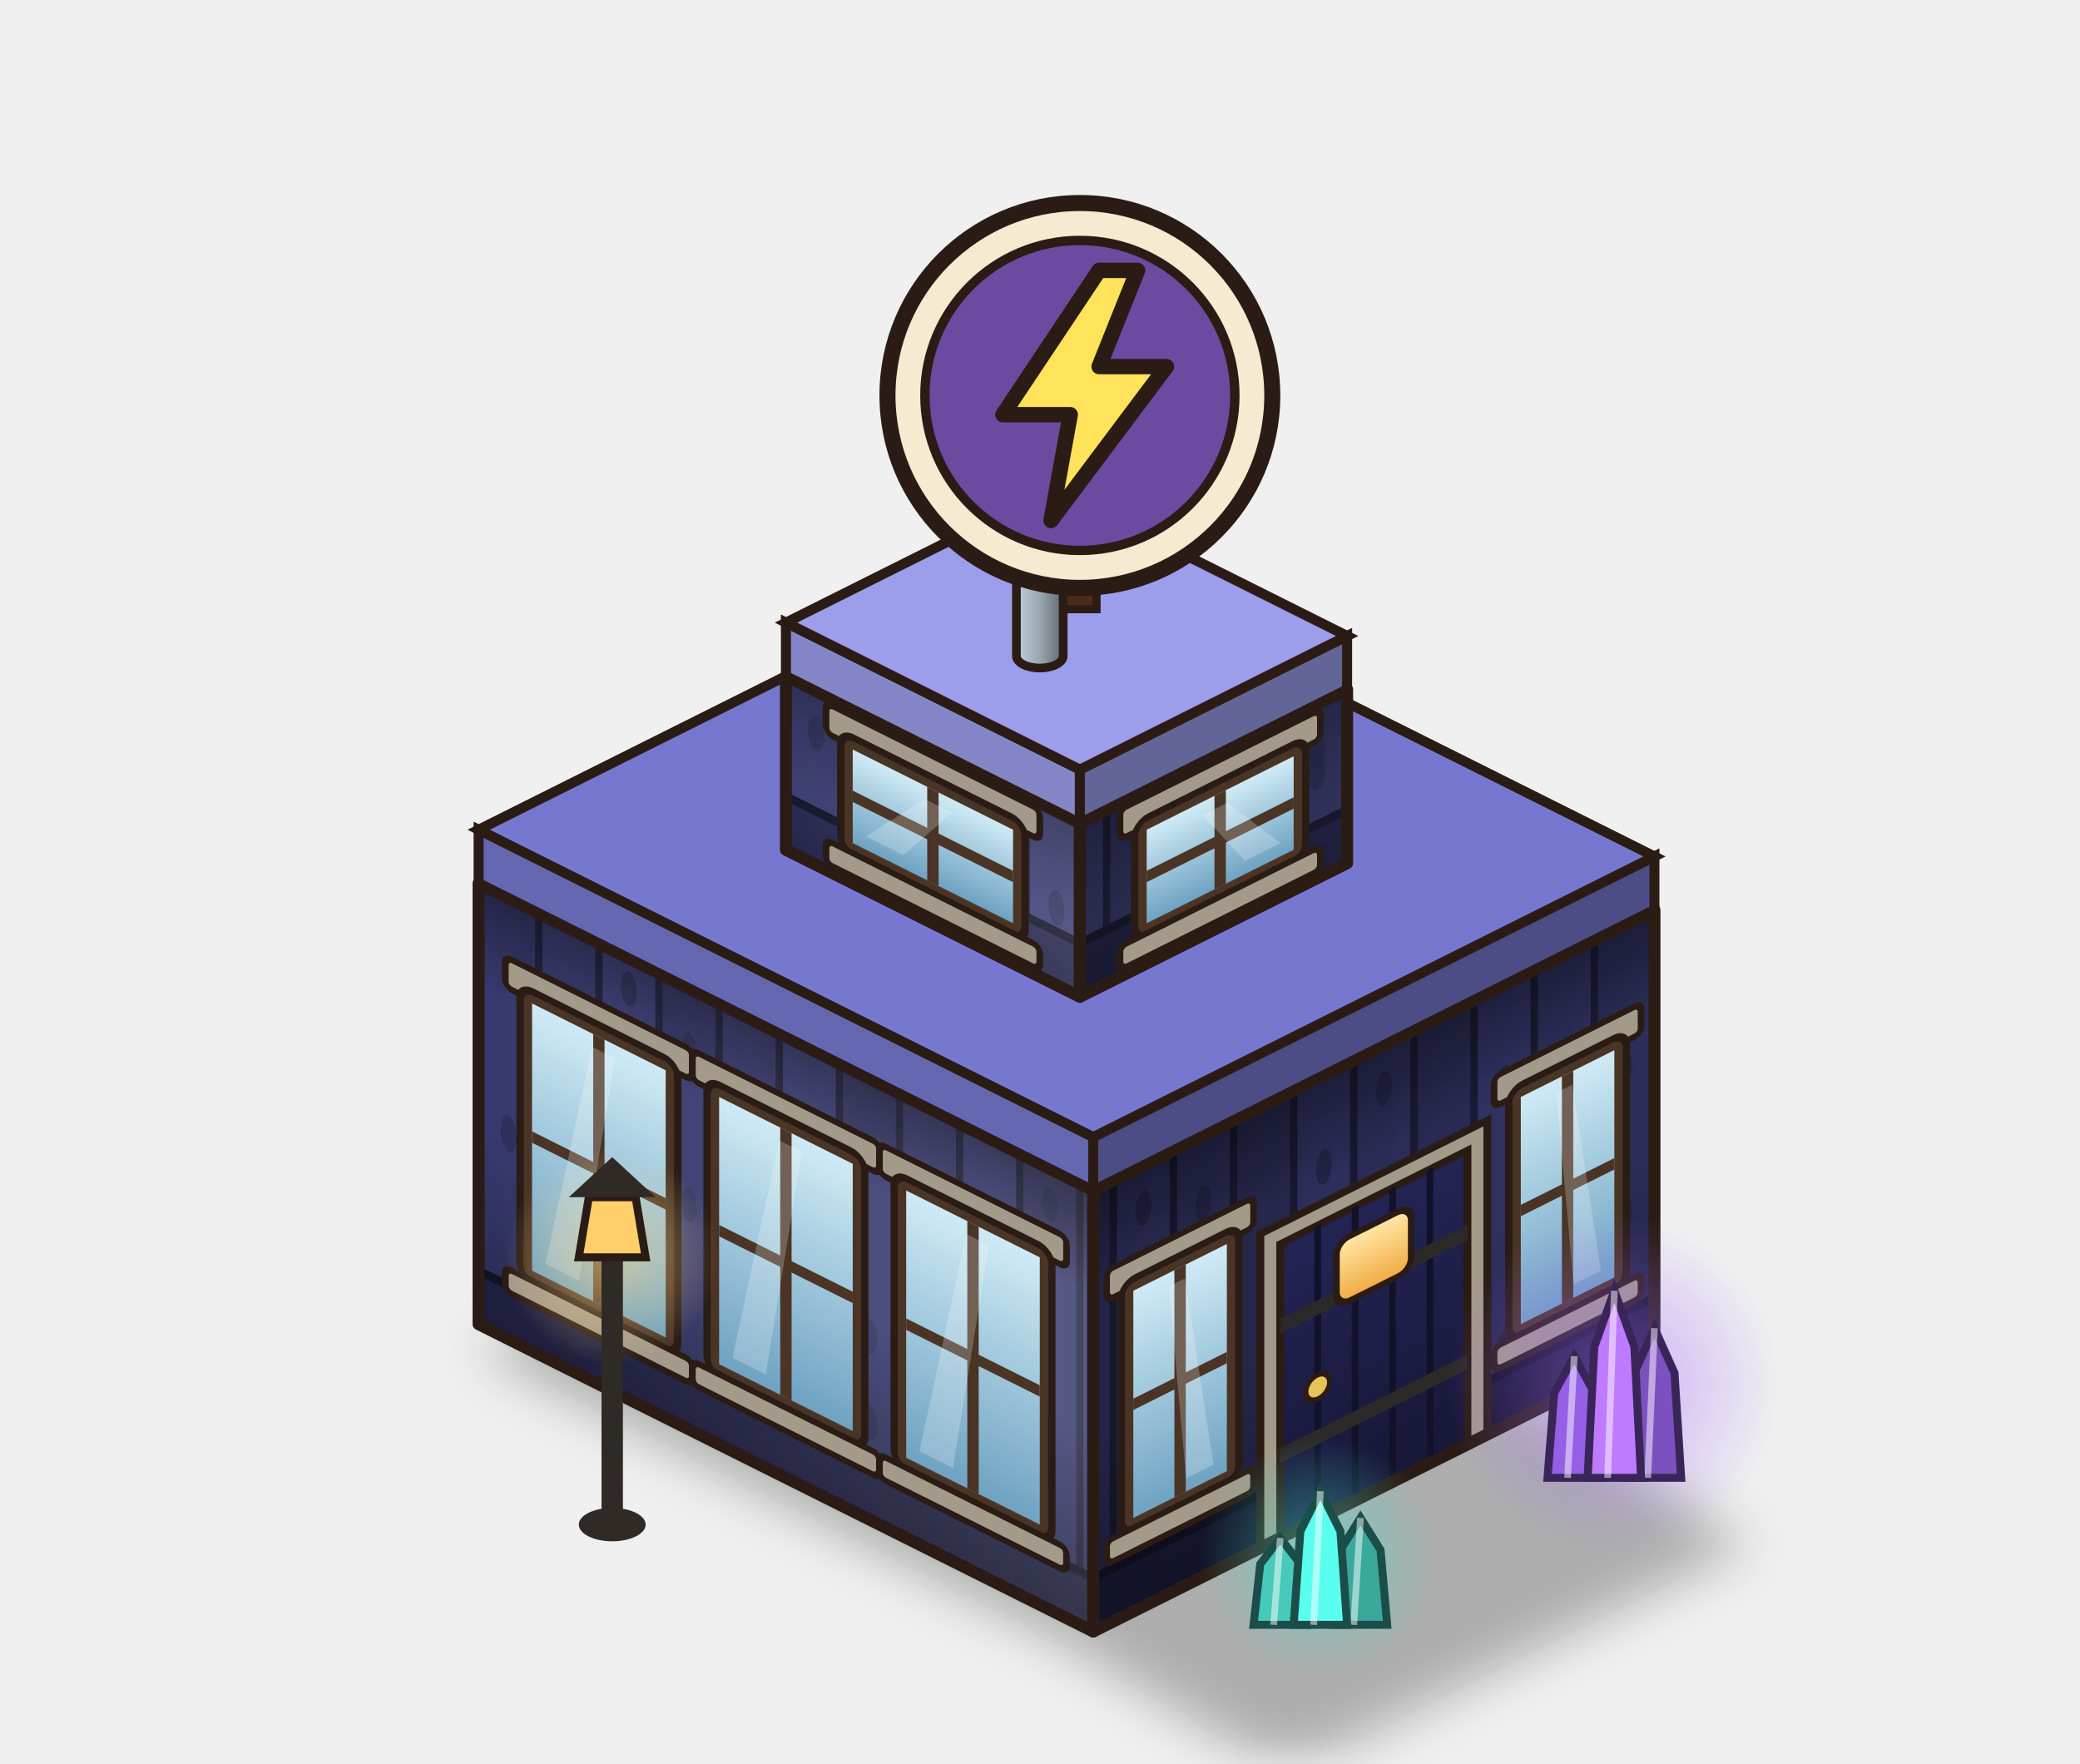
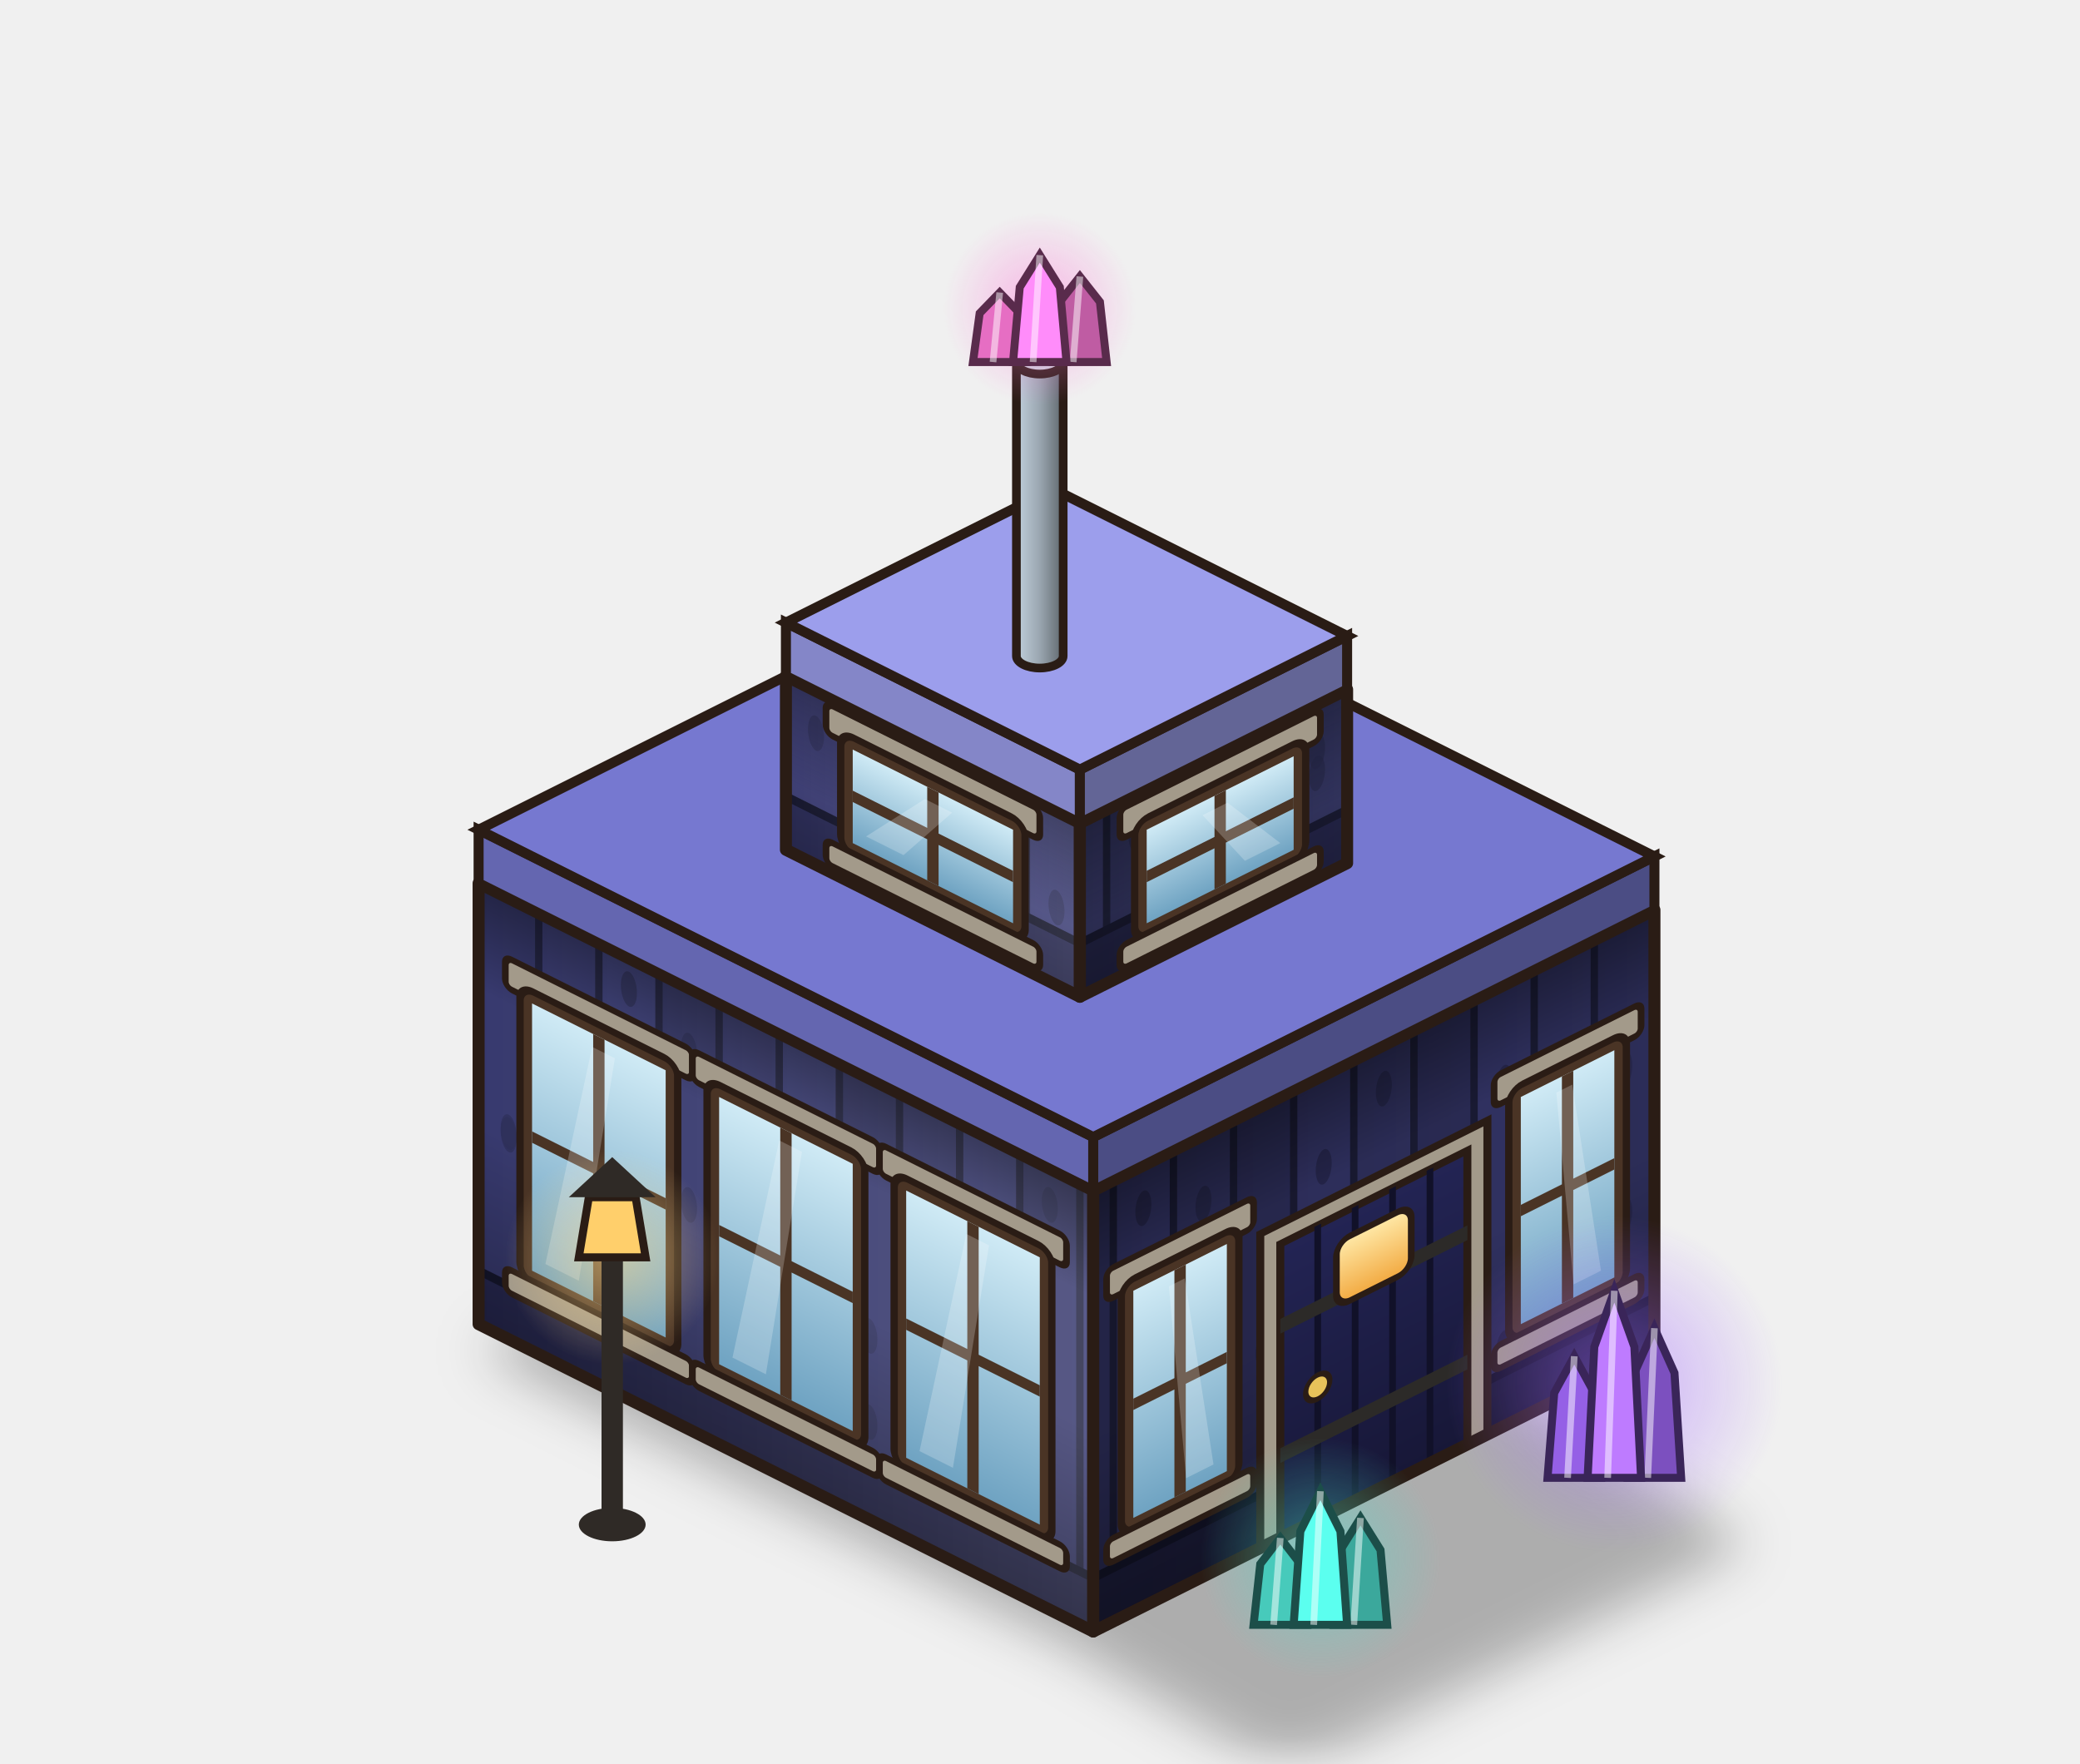
<svg xmlns="http://www.w3.org/2000/svg" viewBox="0 0 302 256" width="302" height="256">
  <defs>
    <filter id="blur" x="-30%" y="-30%" width="160%" height="160%">
      <feGaussianBlur stdDeviation="4" />
    </filter>
    <clipPath id="c0">
      <polygon points="67,192 159,238 159,172 67,126" />
    </clipPath>
    <linearGradient id="g1" x1="0" y1="0" x2="0" y2="1">
      <stop offset="0" stop-color="#cfeaf5" stop-opacity="1" />
      <stop offset="1" stop-color="#6fa3c2" stop-opacity="1" />
    </linearGradient>
    <linearGradient id="g2" x1="0" y1="0" x2="0" y2="1">
      <stop offset="0" stop-color="#cfeaf5" stop-opacity="1" />
      <stop offset="1" stop-color="#6fa3c2" stop-opacity="1" />
    </linearGradient>
    <linearGradient id="g3" x1="0" y1="0" x2="0" y2="1">
      <stop offset="0" stop-color="#cfeaf5" stop-opacity="1" />
      <stop offset="1" stop-color="#6fa3c2" stop-opacity="1" />
    </linearGradient>
    <linearGradient id="g4" x1="0" y1="0" x2="0" y2="1">
      <stop offset="0" stop-color="#000" stop-opacity="0.38" />
      <stop offset="1" stop-color="#000" stop-opacity="0" />
    </linearGradient>
    <linearGradient id="g5" x1="0" y1="0" x2="0" y2="1">
      <stop offset="0" stop-color="#000" stop-opacity="0" />
      <stop offset="1" stop-color="#000" stop-opacity="0.3" />
    </linearGradient>
    <linearGradient id="g6" x1="0" y1="0" x2="1" y2="0">
      <stop offset="0" stop-color="#fff" stop-opacity="0" />
      <stop offset="1" stop-color="#fff" stop-opacity="0.16" />
    </linearGradient>
    <clipPath id="c7">
      <polygon points="243,196 159,238 159,172 243,130" />
    </clipPath>
    <linearGradient id="g8" x1="0" y1="0" x2="0" y2="1">
      <stop offset="0" stop-color="#232454" stop-opacity="1" />
      <stop offset="1" stop-color="#171737" stop-opacity="1" />
    </linearGradient>
    <clipPath id="dc9">
      <path d="M28 66V22H56V66Z" />
    </clipPath>
    <linearGradient id="g10" x1="0" y1="0" x2="0" y2="1">
      <stop offset="0" stop-color="#ffe9a8" stop-opacity="1" />
      <stop offset="1" stop-color="#f2a940" stop-opacity="1" />
    </linearGradient>
    <linearGradient id="g11" x1="0" y1="0" x2="0" y2="1">
      <stop offset="0" stop-color="#cfeaf5" stop-opacity="1" />
      <stop offset="1" stop-color="#6fa3c2" stop-opacity="1" />
    </linearGradient>
    <linearGradient id="g12" x1="0" y1="0" x2="0" y2="1">
      <stop offset="0" stop-color="#cfeaf5" stop-opacity="1" />
      <stop offset="1" stop-color="#6fa3c2" stop-opacity="1" />
    </linearGradient>
    <linearGradient id="g13" x1="0" y1="0" x2="0" y2="1">
      <stop offset="0" stop-color="#000" stop-opacity="0.38" />
      <stop offset="1" stop-color="#000" stop-opacity="0" />
    </linearGradient>
    <linearGradient id="g14" x1="0" y1="0" x2="0" y2="1">
      <stop offset="0" stop-color="#000" stop-opacity="0" />
      <stop offset="1" stop-color="#000" stop-opacity="0.3" />
    </linearGradient>
    <linearGradient id="g15" x1="0" y1="0" x2="1" y2="0">
      <stop offset="0" stop-color="#000" stop-opacity="0" />
      <stop offset="1" stop-color="#000" stop-opacity="0.2" />
    </linearGradient>
    <clipPath id="c16">
      <polygon points="113,121 157,143 157,117 113,95" />
    </clipPath>
    <linearGradient id="g17" x1="0" y1="0" x2="0" y2="1">
      <stop offset="0" stop-color="#cfeaf5" stop-opacity="1" />
      <stop offset="1" stop-color="#6fa3c2" stop-opacity="1" />
    </linearGradient>
    <linearGradient id="g18" x1="0" y1="0" x2="0" y2="1">
      <stop offset="0" stop-color="#000" stop-opacity="0.38" />
      <stop offset="1" stop-color="#000" stop-opacity="0" />
    </linearGradient>
    <linearGradient id="g19" x1="0" y1="0" x2="0" y2="1">
      <stop offset="0" stop-color="#000" stop-opacity="0" />
      <stop offset="1" stop-color="#000" stop-opacity="0.3" />
    </linearGradient>
    <linearGradient id="g20" x1="0" y1="0" x2="1" y2="0">
      <stop offset="0" stop-color="#fff" stop-opacity="0" />
      <stop offset="1" stop-color="#fff" stop-opacity="0.16" />
    </linearGradient>
    <clipPath id="c21">
      <polygon points="197,123 157,143 157,117 197,97" />
    </clipPath>
    <linearGradient id="g22" x1="0" y1="0" x2="0" y2="1">
      <stop offset="0" stop-color="#cfeaf5" stop-opacity="1" />
      <stop offset="1" stop-color="#6fa3c2" stop-opacity="1" />
    </linearGradient>
    <linearGradient id="g23" x1="0" y1="0" x2="0" y2="1">
      <stop offset="0" stop-color="#000" stop-opacity="0.38" />
      <stop offset="1" stop-color="#000" stop-opacity="0" />
    </linearGradient>
    <linearGradient id="g24" x1="0" y1="0" x2="0" y2="1">
      <stop offset="0" stop-color="#000" stop-opacity="0" />
      <stop offset="1" stop-color="#000" stop-opacity="0.3" />
    </linearGradient>
    <linearGradient id="g25" x1="0" y1="0" x2="1" y2="0">
      <stop offset="0" stop-color="#000" stop-opacity="0" />
      <stop offset="1" stop-color="#000" stop-opacity="0.2" />
    </linearGradient>
    <linearGradient id="g26" x1="0" y1="0" x2="1" y2="0">
      <stop offset="0" stop-color="#c1d0dc" stop-opacity="1" />
      <stop offset="0.5" stop-color="#9aa6b0" stop-opacity="1" />
      <stop offset="1" stop-color="#5f676d" stop-opacity="1" />
    </linearGradient>
    <radialGradient id="r27">
      <stop offset="0" stop-color="#ff7ad9" stop-opacity="0.5" />
      <stop offset="1" stop-color="#ff7ad9" stop-opacity="0" />
    </radialGradient>
    <radialGradient id="r28">
      <stop offset="0" stop-color="#a56bff" stop-opacity="0.5" />
      <stop offset="1" stop-color="#a56bff" stop-opacity="0" />
    </radialGradient>
    <radialGradient id="r29">
      <stop offset="0" stop-color="#4fe0d0" stop-opacity="0.5" />
      <stop offset="1" stop-color="#4fe0d0" stop-opacity="0" />
    </radialGradient>
    <radialGradient id="r30">
      <stop offset="0" stop-color="#ffd98a" stop-opacity="0.55" />
      <stop offset="1" stop-color="#ffd98a" stop-opacity="0" />
    </radialGradient>
  </defs>
  <g transform="matrix(0.97 0 0 0.97 4.5 6)">
    <polygon points="151,154 257,225 187.8,259.6 155,240 67,196" fill="#000" opacity=".28" filter="url(#blur)" />
    <g clip-path="url(#c0)">
      <g transform="matrix(1 0.5 0 1 67 126)">
        <g transform="translate(0 0)">
          <rect x="-2" y="-2" width="96" height="70" fill="#3d3f7a" />
          <rect x="0" y="0" width="9" height="66" fill="#37396e" />
          <path d="M0 0V66" stroke="#222343" stroke-width="1.1" />
          <ellipse cx="4.5" cy="35.4" rx="1.2" ry="2.6" fill="#2c2d58" opacity=".7" />
          <ellipse cx="4.5" cy="35" rx="1.2" ry="2.6" fill="#2c2d58" opacity=".7" />
          <rect x="9" y="0" width="9" height="66" fill="#3b3d76" />
          <path d="M9 0V66" stroke="#222343" stroke-width="1.1" />
          <ellipse cx="13.5" cy="22.2" rx="1.2" ry="2.6" fill="#2c2d58" opacity=".7" />
          <ellipse cx="13.5" cy="30.2" rx="1.2" ry="2.6" fill="#2c2d58" opacity=".7" />
          <rect x="18" y="0" width="9" height="66" fill="#3f427f" />
          <path d="M18 0V66" stroke="#222343" stroke-width="1.1" />
          <ellipse cx="22.5" cy="43.1" rx="1.2" ry="2.6" fill="#2c2d58" opacity=".7" />
          <ellipse cx="22.5" cy="4.6" rx="1.2" ry="2.6" fill="#2c2d58" opacity=".7" />
          <rect x="27" y="0" width="9" height="66" fill="#37396e" />
          <path d="M27 0V66" stroke="#222343" stroke-width="1.1" />
          <ellipse cx="31.5" cy="9.3" rx="1.2" ry="2.6" fill="#2c2d58" opacity=".7" />
          <ellipse cx="31.5" cy="32.4" rx="1.2" ry="2.6" fill="#2c2d58" opacity=".7" />
          <rect x="36" y="0" width="9" height="66" fill="#3b3d76" />
          <path d="M36 0V66" stroke="#222343" stroke-width="1.1" />
          <ellipse cx="40.5" cy="21" rx="1.2" ry="2.6" fill="#2c2d58" opacity=".7" />
          <ellipse cx="40.5" cy="12.1" rx="1.2" ry="2.6" fill="#2c2d58" opacity=".7" />
          <rect x="45" y="0" width="9" height="66" fill="#3f427f" />
          <path d="M45 0V66" stroke="#222343" stroke-width="1.1" />
          <ellipse cx="49.5" cy="29.8" rx="1.2" ry="2.6" fill="#2c2d58" opacity=".7" />
          <ellipse cx="49.5" cy="55.6" rx="1.2" ry="2.6" fill="#2c2d58" opacity=".7" />
          <rect x="54" y="0" width="9" height="66" fill="#37396e" />
          <path d="M54 0V66" stroke="#222343" stroke-width="1.1" />
          <ellipse cx="58.5" cy="38.5" rx="1.2" ry="2.6" fill="#2c2d58" opacity=".7" />
          <ellipse cx="58.5" cy="51.4" rx="1.2" ry="2.6" fill="#2c2d58" opacity=".7" />
          <rect x="63" y="0" width="9" height="66" fill="#3b3d76" />
          <path d="M63 0V66" stroke="#222343" stroke-width="1.1" />
          <ellipse cx="67.5" cy="39.4" rx="1.2" ry="2.6" fill="#2c2d58" opacity=".7" />
          <ellipse cx="67.5" cy="39.1" rx="1.2" ry="2.6" fill="#2c2d58" opacity=".7" />
          <rect x="72" y="0" width="9" height="66" fill="#3f427f" />
          <path d="M72 0V66" stroke="#222343" stroke-width="1.1" />
          <ellipse cx="76.5" cy="23.9" rx="1.2" ry="2.6" fill="#2c2d58" opacity=".7" />
          <ellipse cx="76.5" cy="12.8" rx="1.2" ry="2.6" fill="#2c2d58" opacity=".7" />
          <rect x="81" y="0" width="9" height="66" fill="#37396e" />
          <path d="M81 0V66" stroke="#222343" stroke-width="1.1" />
          <ellipse cx="85.5" cy="64.8" rx="1.2" ry="2.6" fill="#2c2d58" opacity=".7" />
          <ellipse cx="85.5" cy="5.4" rx="1.2" ry="2.6" fill="#2c2d58" opacity=".7" />
          <rect x="90" y="0" width="9" height="66" fill="#3b3d76" />
          <path d="M90 0V66" stroke="#222343" stroke-width="1.1" />
          <ellipse cx="94.5" cy="18" rx="1.2" ry="2.6" fill="#2c2d58" opacity=".7" />
          <ellipse cx="94.5" cy="7.1" rx="1.2" ry="2.6" fill="#2c2d58" opacity=".7" />
        </g>
        <rect x="0" y="58" width="92" height="8" fill="#272852" />
        <path d="M0 58H92" stroke="#15162d" stroke-width="1.4" />
        <rect x="0" y="0" width="92" height="66" fill="url(#g6)" />
        <rect x="0" y="0" width="92" height="16" fill="url(#g4)" />
        <rect x="0" y="36" width="92" height="30" fill="url(#g5)" />
        <rect x="4" y="9" width="28" height="4.5" rx="1" fill="#a39a8a" stroke="#2a1c15" stroke-width="1" />
        <rect x="6.2" y="12.2" width="23.6" height="43.6" rx="2" fill="#4a3425" stroke="#2a1c15" stroke-width="1.1" />
        <path d="M8 14h20v40h-20Z" fill="url(#g1)" />
        <path d="M18 14V54M8 34H28" stroke="#4a3425" stroke-width="1.7" />
        <path d="M10 52L17 16L20.4 16L15 52Z" fill="#fff" opacity=".22" />
        <rect x="4" y="55.5" width="28" height="3.5" rx="1" fill="#a39a8a" stroke="#2a1c15" stroke-width="1" />
        <rect x="32" y="9" width="28" height="4.5" rx="1" fill="#a39a8a" stroke="#2a1c15" stroke-width="1" />
        <rect x="34.2" y="12.2" width="23.6" height="43.6" rx="2" fill="#4a3425" stroke="#2a1c15" stroke-width="1.1" />
        <path d="M36 14h20v40h-20Z" fill="url(#g2)" />
        <path d="M46 14V54M36 34H56" stroke="#4a3425" stroke-width="1.7" />
        <path d="M38 52L45 16L48.4 16L43 52Z" fill="#fff" opacity=".22" />
        <rect x="32" y="55.5" width="28" height="3.5" rx="1" fill="#a39a8a" stroke="#2a1c15" stroke-width="1" />
        <rect x="60" y="9" width="28" height="4.5" rx="1" fill="#a39a8a" stroke="#2a1c15" stroke-width="1" />
        <rect x="62.2" y="12.2" width="23.6" height="43.6" rx="2" fill="#4a3425" stroke="#2a1c15" stroke-width="1.1" />
        <path d="M64 14h20v40h-20Z" fill="url(#g3)" />
        <path d="M74 14V54M64 34H84" stroke="#4a3425" stroke-width="1.7" />
        <path d="M66 52L73 16L76.4 16L71 52Z" fill="#fff" opacity=".22" />
        <rect x="60" y="55.5" width="28" height="3.5" rx="1" fill="#a39a8a" stroke="#2a1c15" stroke-width="1" />
      </g>
    </g>
    <polygon points="67,192 159,238 159,172 67,126" fill="none" stroke="#2a1c15" stroke-width="1.8" stroke-linejoin="round" />
    <path d="M159,238L159,172" stroke="#fff" stroke-width="1.2" opacity=".35" />
    <g clip-path="url(#c7)">
      <g transform="matrix(-1 0.5 0 1 243 130)">
        <g transform="translate(0 0)">
          <rect x="-2" y="-2" width="88" height="70" fill="#313262" />
          <rect x="0" y="0" width="9" height="66" fill="#2c2d58" />
          <path d="M0 0V66" stroke="#1b1c36" stroke-width="1.1" />
          <ellipse cx="4.5" cy="43.4" rx="1.2" ry="2.6" fill="#232447" opacity=".7" />
          <ellipse cx="4.5" cy="21.6" rx="1.2" ry="2.6" fill="#232447" opacity=".7" />
          <rect x="9" y="0" width="9" height="66" fill="#30315f" />
          <path d="M9 0V66" stroke="#1b1c36" stroke-width="1.1" />
          <ellipse cx="13.5" cy="15.1" rx="1.2" ry="2.6" fill="#232447" opacity=".7" />
          <ellipse cx="13.5" cy="61.2" rx="1.2" ry="2.6" fill="#232447" opacity=".7" />
          <rect x="18" y="0" width="9" height="66" fill="#333466" />
          <path d="M18 0V66" stroke="#1b1c36" stroke-width="1.1" />
          <ellipse cx="22.5" cy="54.3" rx="1.2" ry="2.6" fill="#232447" opacity=".7" />
          <ellipse cx="22.5" cy="14.6" rx="1.2" ry="2.6" fill="#232447" opacity=".7" />
          <rect x="27" y="0" width="9" height="66" fill="#2c2d58" />
          <path d="M27 0V66" stroke="#1b1c36" stroke-width="1.1" />
          <ellipse cx="31.5" cy="52.2" rx="1.2" ry="2.6" fill="#232447" opacity=".7" />
          <ellipse cx="31.5" cy="35.6" rx="1.2" ry="2.6" fill="#232447" opacity=".7" />
          <rect x="36" y="0" width="9" height="66" fill="#30315f" />
          <path d="M36 0V66" stroke="#1b1c36" stroke-width="1.1" />
          <ellipse cx="40.5" cy="51.5" rx="1.2" ry="2.6" fill="#232447" opacity=".7" />
          <ellipse cx="40.5" cy="6.5" rx="1.2" ry="2.6" fill="#232447" opacity=".7" />
          <rect x="45" y="0" width="9" height="66" fill="#333466" />
          <path d="M45 0V66" stroke="#1b1c36" stroke-width="1.1" />
          <ellipse cx="49.5" cy="56" rx="1.2" ry="2.6" fill="#232447" opacity=".7" />
          <ellipse cx="49.5" cy="13.7" rx="1.2" ry="2.6" fill="#232447" opacity=".7" />
          <rect x="54" y="0" width="9" height="66" fill="#2c2d58" />
          <path d="M54 0V66" stroke="#1b1c36" stroke-width="1.1" />
          <ellipse cx="58.5" cy="58.5" rx="1.2" ry="2.6" fill="#232447" opacity=".7" />
          <ellipse cx="58.5" cy="36.6" rx="1.2" ry="2.6" fill="#232447" opacity=".7" />
          <rect x="63" y="0" width="9" height="66" fill="#30315f" />
          <path d="M63 0V66" stroke="#1b1c36" stroke-width="1.1" />
          <ellipse cx="67.5" cy="10.2" rx="1.2" ry="2.6" fill="#232447" opacity=".7" />
          <ellipse cx="67.5" cy="48" rx="1.2" ry="2.6" fill="#232447" opacity=".7" />
          <rect x="72" y="0" width="9" height="66" fill="#333466" />
          <path d="M72 0V66" stroke="#1b1c36" stroke-width="1.1" />
          <ellipse cx="76.5" cy="6.4" rx="1.2" ry="2.6" fill="#232447" opacity=".7" />
          <ellipse cx="76.5" cy="51.6" rx="1.2" ry="2.6" fill="#232447" opacity=".7" />
          <rect x="81" y="0" width="9" height="66" fill="#2c2d58" />
          <path d="M81 0V66" stroke="#1b1c36" stroke-width="1.1" />
          <ellipse cx="85.5" cy="51.5" rx="1.2" ry="2.6" fill="#232447" opacity=".7" />
          <ellipse cx="85.5" cy="33.1" rx="1.2" ry="2.6" fill="#232447" opacity=".7" />
        </g>
        <rect x="0" y="58" width="84" height="8" fill="#1f2042" />
        <path d="M0 58H84" stroke="#15162d" stroke-width="1.4" />
        <rect x="0" y="0" width="84" height="66" fill="url(#g15)" />
        <rect x="0" y="0" width="84" height="16" fill="url(#g13)" />
        <rect x="0" y="36" width="84" height="30" fill="url(#g14)" />
        <path d="M25 66V19H59V66Z" fill="#a39a8a" stroke="#2a1c15" stroke-width="1.2" />
        <path d="M28 66V22H56V66Z" fill="url(#g8)" stroke="#2a1c15" stroke-width="1.2" />
        <g clip-path="url(#dc9)">
          <path d="M33.6 22V66" stroke="#111129" stroke-width="1" />
          <path d="M39.2 22V66" stroke="#111129" stroke-width="1" />
          <path d="M44.8 22V66" stroke="#111129" stroke-width="1" />
          <path d="M50.4 22V66" stroke="#111129" stroke-width="1" />
          <path d="M28 34.32H56M28 53.68H56" stroke="#2c2a28" stroke-width="2.2" />
          <rect x="36.4" y="26" width="11.2" height="9.68" rx="2" fill="url(#g10)" stroke="#2a1c15" stroke-width="1" />
        </g>
        <circle cx="50.4" cy="46.2" r="1.8" fill="#e8c35a" stroke="#2a1c15" stroke-width=".8" />
        <rect x="2" y="13" width="22" height="4.5" rx="1" fill="#a39a8a" stroke="#2a1c15" stroke-width="1" />
        <rect x="4.2" y="16.2" width="17.6" height="37.6" rx="2" fill="#4a3425" stroke="#2a1c15" stroke-width="1.1" />
        <path d="M6 18h14v34h-14Z" fill="url(#g11)" />
        <path d="M13 18V52M6 35H20" stroke="#4a3425" stroke-width="1.7" />
        <path d="M8 50L12.3 20L14.68 20L12.1 50Z" fill="#fff" opacity=".22" />
        <rect x="2" y="53.5" width="22" height="3.5" rx="1" fill="#a39a8a" stroke="#2a1c15" stroke-width="1" />
        <rect x="60" y="13" width="22" height="4.5" rx="1" fill="#a39a8a" stroke="#2a1c15" stroke-width="1" />
        <rect x="62.2" y="16.2" width="17.6" height="37.6" rx="2" fill="#4a3425" stroke="#2a1c15" stroke-width="1.1" />
        <path d="M64 18h14v34h-14Z" fill="url(#g12)" />
        <path d="M71 18V52M64 35H78" stroke="#4a3425" stroke-width="1.7" />
        <path d="M66 50L70.3 20L72.68 20L70.1 50Z" fill="#fff" opacity=".22" />
        <rect x="60" y="53.5" width="22" height="3.5" rx="1" fill="#a39a8a" stroke="#2a1c15" stroke-width="1" />
      </g>
    </g>
    <polygon points="243,196 159,238 159,172 243,130" fill="none" stroke="#2a1c15" stroke-width="1.8" stroke-linejoin="round" />
    <polygon points="67,126 159,172 159,164 67,118" fill="#6466b0" stroke="#2a1c15" stroke-width="1.5" />
    <polygon points="243,130 159,172 159,164 243,122" fill="#4b4d84" stroke="#2a1c15" stroke-width="1.5" />
    <polygon points="151,76 243,122 159,164 67,118" fill="#7678d0" stroke="#2a1c15" stroke-width="1.5" />
    <g clip-path="url(#c16)">
      <g transform="matrix(1 0.5 0 1 113 95)">
        <g transform="translate(0 0)">
          <rect x="-2" y="-2" width="48" height="30" fill="#5557a0" />
          <rect x="0" y="0" width="9" height="26" fill="#4d4e90" />
          <path d="M0 0V26" stroke="#2f3058" stroke-width="1.1" />
          <ellipse cx="4.5" cy="22.5" rx="1.2" ry="2.6" fill="#3d3f73" opacity=".7" />
          <ellipse cx="4.5" cy="6.3" rx="1.2" ry="2.6" fill="#3d3f73" opacity=".7" />
          <rect x="9" y="0" width="9" height="26" fill="#52549b" />
          <path d="M9 0V26" stroke="#2f3058" stroke-width="1.1" />
          <ellipse cx="13.5" cy="17.9" rx="1.2" ry="2.6" fill="#3d3f73" opacity=".7" />
          <ellipse cx="13.5" cy="16.4" rx="1.2" ry="2.6" fill="#3d3f73" opacity=".7" />
          <rect x="18" y="0" width="9" height="26" fill="#585aa6" />
          <path d="M18 0V26" stroke="#2f3058" stroke-width="1.1" />
          <ellipse cx="22.5" cy="7.8" rx="1.2" ry="2.6" fill="#3d3f73" opacity=".7" />
          <ellipse cx="22.5" cy="13.8" rx="1.2" ry="2.6" fill="#3d3f73" opacity=".7" />
          <rect x="27" y="0" width="9" height="26" fill="#4d4e90" />
          <path d="M27 0V26" stroke="#2f3058" stroke-width="1.1" />
          <ellipse cx="31.5" cy="13" rx="1.2" ry="2.6" fill="#3d3f73" opacity=".7" />
          <ellipse cx="31.5" cy="13.2" rx="1.2" ry="2.6" fill="#3d3f73" opacity=".7" />
          <rect x="36" y="0" width="9" height="26" fill="#52549b" />
          <path d="M36 0V26" stroke="#2f3058" stroke-width="1.1" />
          <ellipse cx="40.5" cy="14.4" rx="1.2" ry="2.6" fill="#3d3f73" opacity=".7" />
          <ellipse cx="40.5" cy="21.3" rx="1.2" ry="2.6" fill="#3d3f73" opacity=".7" />
        </g>
        <rect x="0" y="18" width="44" height="8" fill="#35366a" />
        <path d="M0 18H44" stroke="#1d1e3a" stroke-width="1.4" />
        <rect x="0" y="0" width="44" height="26" fill="url(#g20)" />
        <rect x="0" y="0" width="44" height="16" fill="url(#g18)" />
        <rect x="0" y="-4" width="44" height="30" fill="url(#g19)" />
        <rect x="6" y="1" width="32" height="4.5" rx="1" fill="#a39a8a" stroke="#2a1c15" stroke-width="1" />
        <rect x="8.2" y="4.2" width="27.6" height="17.6" rx="2" fill="#4a3425" stroke="#2a1c15" stroke-width="1.1" />
        <path d="M10 6h24v14h-24Z" fill="url(#g17)" />
        <path d="M22 6V20M10 13H34" stroke="#4a3425" stroke-width="1.7" />
        <path d="M12 18L20.8 8L24.88 8L17.6 18Z" fill="#fff" opacity=".22" />
        <rect x="6" y="21.5" width="32" height="3.5" rx="1" fill="#a39a8a" stroke="#2a1c15" stroke-width="1" />
      </g>
    </g>
    <polygon points="113,121 157,143 157,117 113,95" fill="none" stroke="#2a1c15" stroke-width="1.8" stroke-linejoin="round" />
    <path d="M157,143L157,117" stroke="#fff" stroke-width="1.2" opacity=".35" />
    <g clip-path="url(#c21)">
      <g transform="matrix(-1 0.5 0 1 197 97)">
        <g transform="translate(0 0)">
          <rect x="-2" y="-2" width="44" height="30" fill="#444680" />
          <rect x="0" y="0" width="9" height="26" fill="#3d3f73" />
          <path d="M0 0V26" stroke="#252746" stroke-width="1.1" />
          <ellipse cx="4.5" cy="10.3" rx="1.2" ry="2.6" fill="#31325c" opacity=".7" />
          <ellipse cx="4.5" cy="7" rx="1.2" ry="2.6" fill="#31325c" opacity=".7" />
          <rect x="9" y="0" width="9" height="26" fill="#42447c" />
          <path d="M9 0V26" stroke="#252746" stroke-width="1.1" />
          <ellipse cx="13.5" cy="2.4" rx="1.2" ry="2.6" fill="#31325c" opacity=".7" />
          <ellipse cx="13.5" cy="7.1" rx="1.2" ry="2.6" fill="#31325c" opacity=".7" />
          <rect x="18" y="0" width="9" height="26" fill="#474985" />
          <path d="M18 0V26" stroke="#252746" stroke-width="1.1" />
          <ellipse cx="22.5" cy="17.2" rx="1.2" ry="2.6" fill="#31325c" opacity=".7" />
          <ellipse cx="22.5" cy="3" rx="1.2" ry="2.6" fill="#31325c" opacity=".7" />
          <rect x="27" y="0" width="9" height="26" fill="#3d3f73" />
          <path d="M27 0V26" stroke="#252746" stroke-width="1.1" />
          <ellipse cx="31.5" cy="22.6" rx="1.2" ry="2.6" fill="#31325c" opacity=".7" />
          <ellipse cx="31.5" cy="5.8" rx="1.2" ry="2.6" fill="#31325c" opacity=".7" />
          <rect x="36" y="0" width="9" height="26" fill="#42447c" />
          <path d="M36 0V26" stroke="#252746" stroke-width="1.1" />
          <ellipse cx="40.5" cy="11.2" rx="1.2" ry="2.6" fill="#31325c" opacity=".7" />
          <ellipse cx="40.5" cy="11.1" rx="1.2" ry="2.6" fill="#31325c" opacity=".7" />
        </g>
        <rect x="0" y="18" width="40" height="8" fill="#2a2b55" />
        <path d="M0 18H40" stroke="#1d1e3a" stroke-width="1.4" />
        <rect x="0" y="0" width="40" height="26" fill="url(#g25)" />
        <rect x="0" y="0" width="40" height="16" fill="url(#g23)" />
        <rect x="0" y="-4" width="40" height="30" fill="url(#g24)" />
        <rect x="4" y="1" width="30" height="4.5" rx="1" fill="#a39a8a" stroke="#2a1c15" stroke-width="1" />
        <rect x="6.2" y="4.2" width="25.6" height="17.6" rx="2" fill="#4a3425" stroke="#2a1c15" stroke-width="1.1" />
        <path d="M8 6h22v14h-22Z" fill="url(#g22)" />
        <path d="M19 6V20M8 13H30" stroke="#4a3425" stroke-width="1.7" />
        <path d="M10 18L17.9 8L21.64 8L15.3 18Z" fill="#fff" opacity=".22" />
        <rect x="4" y="21.5" width="30" height="3.5" rx="1" fill="#a39a8a" stroke="#2a1c15" stroke-width="1" />
      </g>
    </g>
    <polygon points="197,123 157,143 157,117 197,97" fill="none" stroke="#2a1c15" stroke-width="1.8" stroke-linejoin="round" />
    <polygon points="113,95 157,117 157,109 113,87" fill="#8486c8" stroke="#2a1c15" stroke-width="1.5" />
    <polygon points="197,97 157,117 157,109 197,89" fill="#636596" stroke="#2a1c15" stroke-width="1.5" />
    <polygon points="153,67 197,89 157,109 113,87" fill="#9c9eec" stroke="#2a1c15" stroke-width="1.5" />
    <path d="M147.5 48V92A3.5 1.8 0 0 0 154.5 92V48Z" fill="url(#g26)" stroke="#2a1c15" stroke-width="1.3" />
    <ellipse cx="151" cy="48" rx="3.5" ry="1.8" fill="#c9d2da" stroke="#2a1c15" stroke-width="1.3" />
    <circle cx="151" cy="40" r="14.4" fill="url(#r27)" />
    <path d="M141 48L142 40.7L145 37.6L148 40.7L149 48Z" fill="#e66ec3" stroke="#592b4c" stroke-width="1.2" />
    <path d="M145 37.6L144 48" stroke="#fff" stroke-width="1" opacity=".5" />
    <path d="M153 48L154 39L157 35.2L160 39L161 48Z" fill="#bf5ca3" stroke="#592b4c" stroke-width="1.2" />
    <path d="M157 35.2L156 48" stroke="#fff" stroke-width="1" opacity=".5" />
    <path d="M147 48L148 36.8L151 32L154 36.8L155 48Z" fill="#ff8cfa" stroke="#592b4c" stroke-width="1.2" />
    <path d="M151 32L150 48" stroke="#fff" stroke-width="1" opacity=".5" />
    <circle cx="237" cy="201" r="25.2" fill="url(#r28)" />
    <path d="M227 215L228 202.3L231 196.8L234 202.3L235 215Z" fill="#9560e6" stroke="#3a2559" stroke-width="1.2" />
    <path d="M231 196.8L230 215" stroke="#fff" stroke-width="1" opacity=".5" />
    <path d="M239 215L240 199.3L243 192.6L246 199.3L247 215Z" fill="#7c50bf" stroke="#3a2559" stroke-width="1.2" />
    <path d="M243 192.6L242 215" stroke="#fff" stroke-width="1" opacity=".5" />
    <path d="M233 215L234 195.4L237 187L240 195.4L241 215Z" fill="#be7bff" stroke="#3a2559" stroke-width="1.2" />
    <path d="M237 187L236 215" stroke="#fff" stroke-width="1" opacity=".5" />
    <circle cx="193" cy="227" r="18" fill="url(#r29)" />
    <path d="M183 237L184 227.9L187 224L190 227.9L191 237Z" fill="#47cabb" stroke="#1c4e49" stroke-width="1.2" />
    <path d="M187 224L186 237" stroke="#fff" stroke-width="1" opacity=".5" />
    <path d="M195 237L196 225.8L199 221L202 225.8L203 237Z" fill="#3ba89c" stroke="#1c4e49" stroke-width="1.2" />
    <path d="M199 221L198 237" stroke="#fff" stroke-width="1" opacity=".5" />
    <path d="M189 237L190 223L193 217L196 223L197 237Z" fill="#5bffef" stroke="#1c4e49" stroke-width="1.2" />
    <path d="M193 217L192 237" stroke="#fff" stroke-width="1" opacity=".5" />
    <circle cx="87" cy="182" r="16" fill="url(#r30)" />
    <rect x="85.4" y="182" width="3.2" height="40" fill="#2f2a26" />
    <ellipse cx="87" cy="222" rx="5" ry="2.5" fill="#2f2a26" />
    <polygon points="82,182 92,182 90.5,173 83.5,173" fill="#ffcf6b" stroke="#2a1c15" stroke-width="1.2" />
    <polygon points="80.5,173 93.5,173 87,167" fill="#2f2a26" />
-     <rect x="154.5" y="53" width="5" height="32" fill="#4a2a19" stroke="#2a1c15" stroke-width="1.2" />
-     <circle cx="157" cy="53" r="28.8" fill="#f6ead0" stroke="#2a1c15" stroke-width="2.4" />
-     <circle cx="157" cy="53" r="23.2" fill="#6b4aa0" stroke="#2a1c15" stroke-width="1.4" />
-     <g transform="translate(157 53) scale(1.44)">
-       <path d="M2 -13L-8 2H-1L-3 13L9 -3H2L6 -13Z" fill="#fff" stroke="#2a1c15" stroke-width="1.6" stroke-linejoin="round" style="fill:#ffe35a" />
-     </g>
  </g>
</svg>
